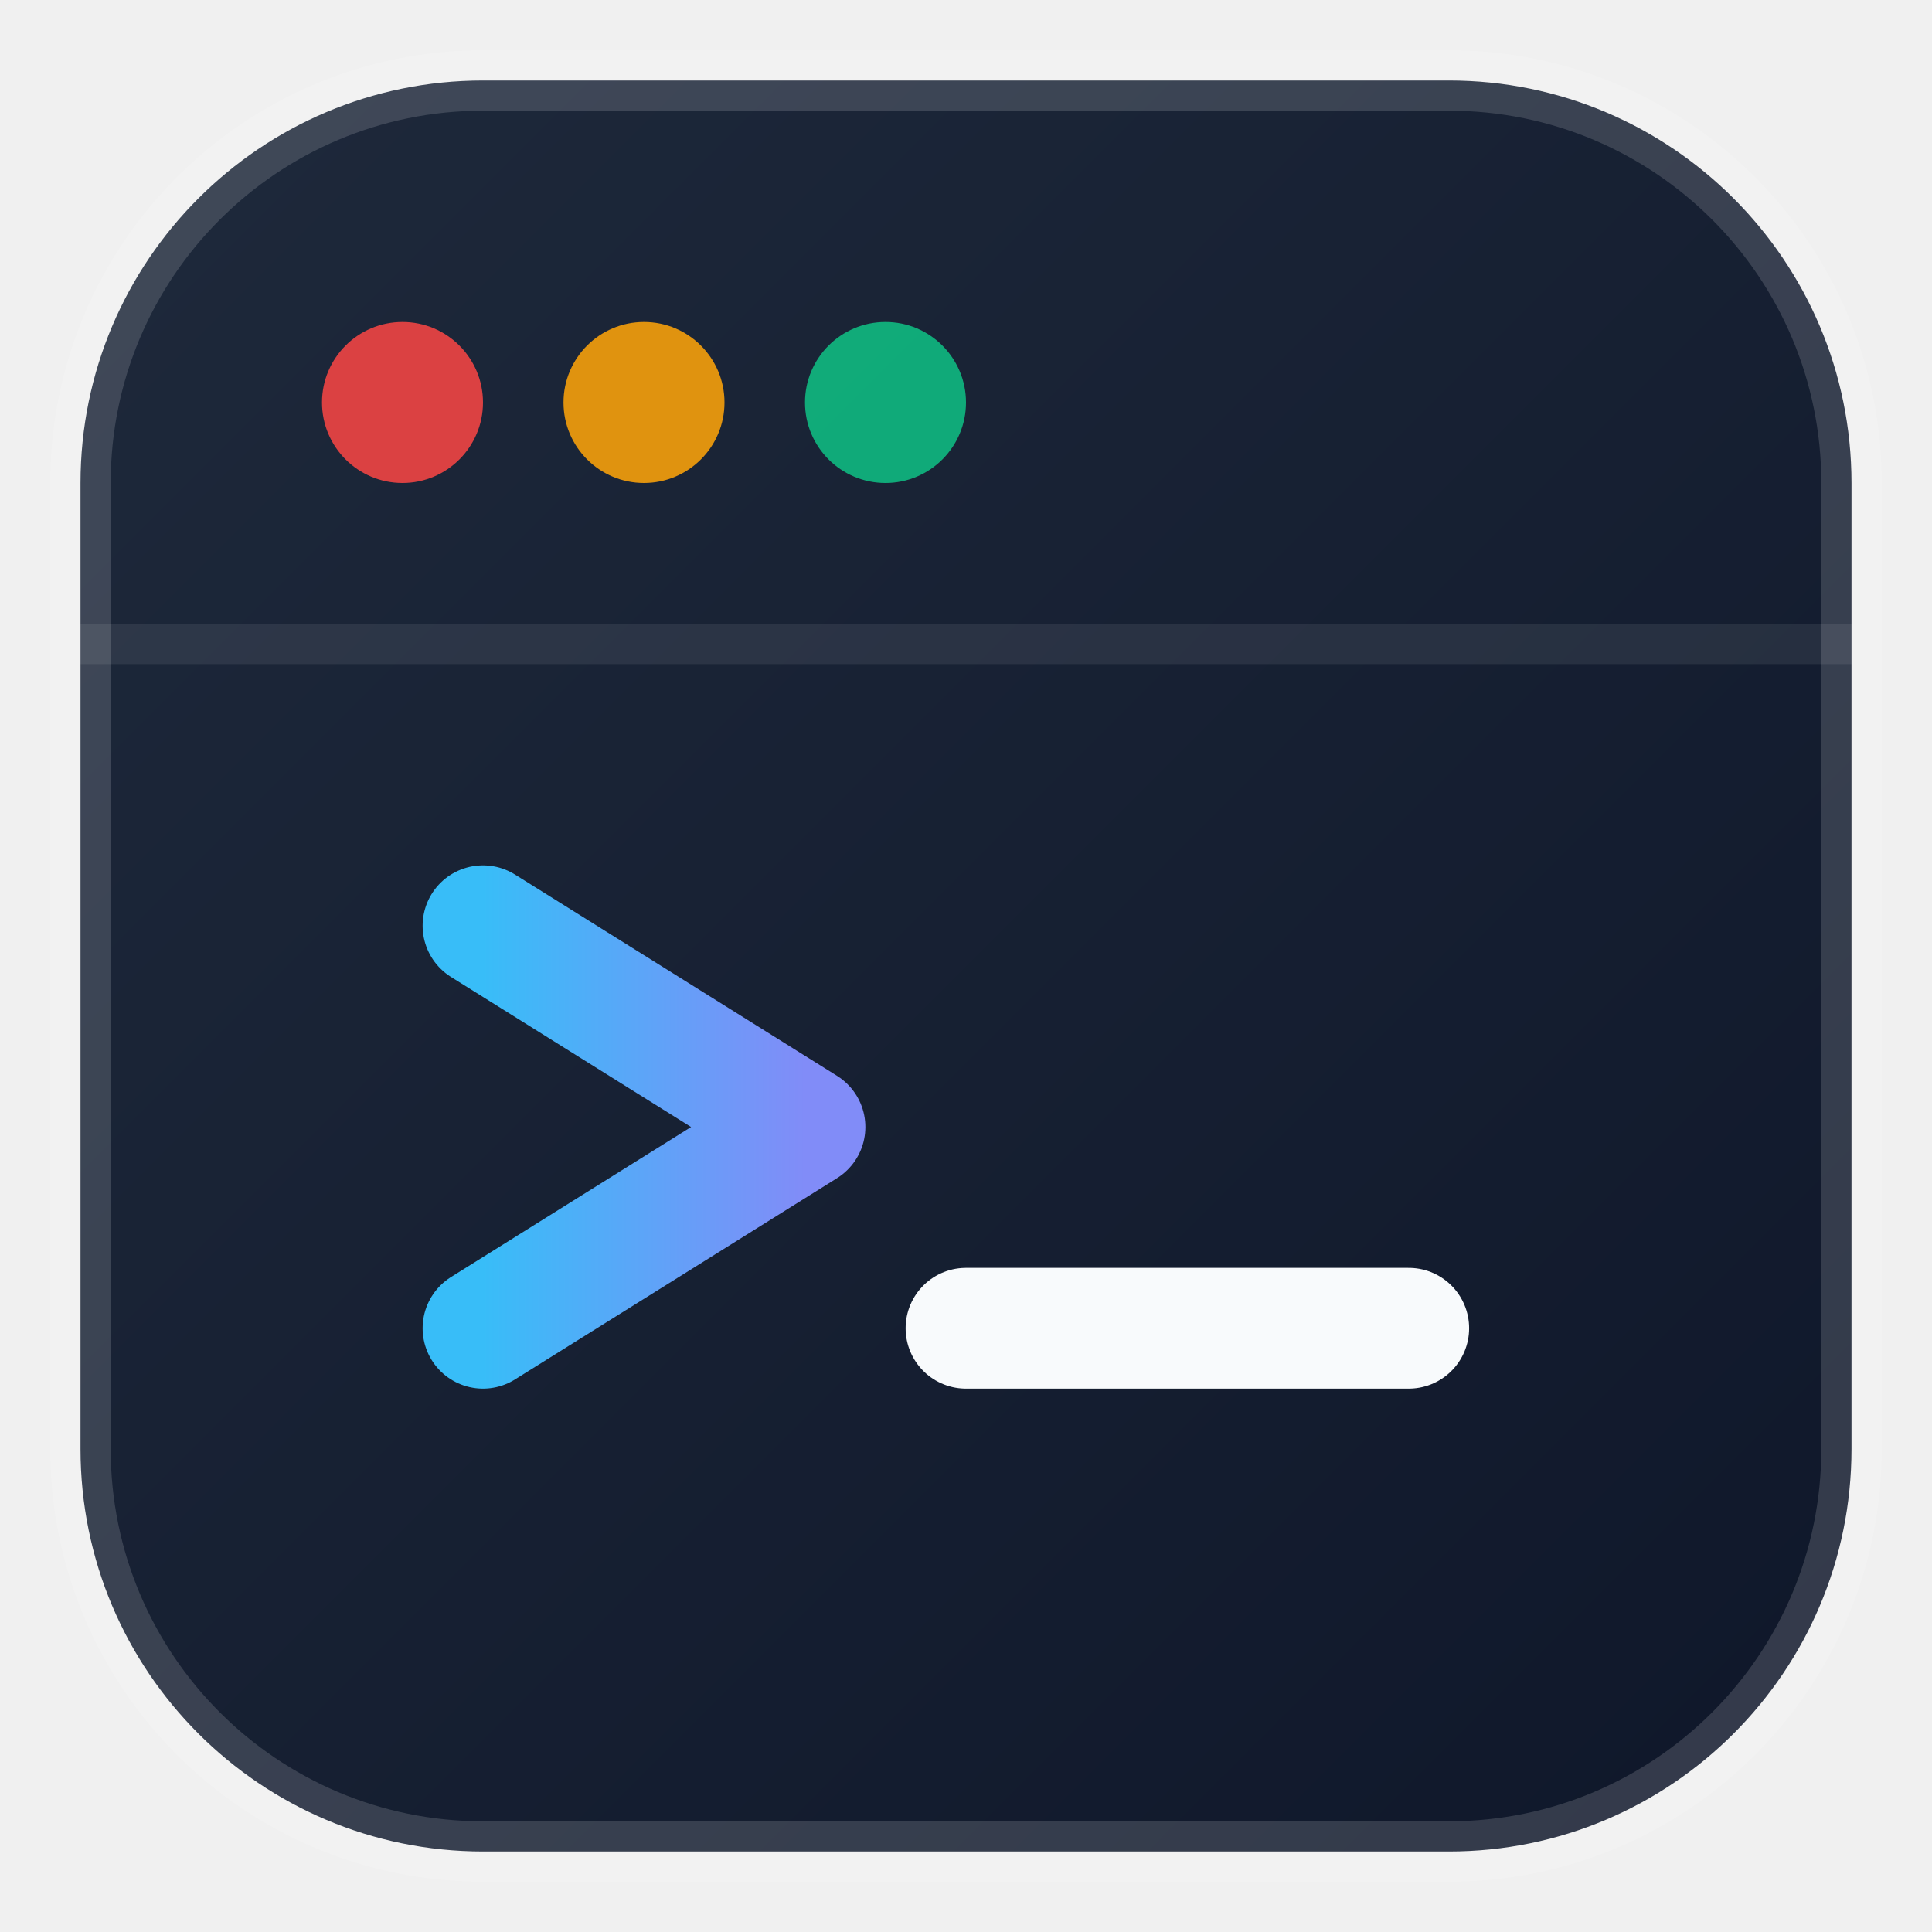
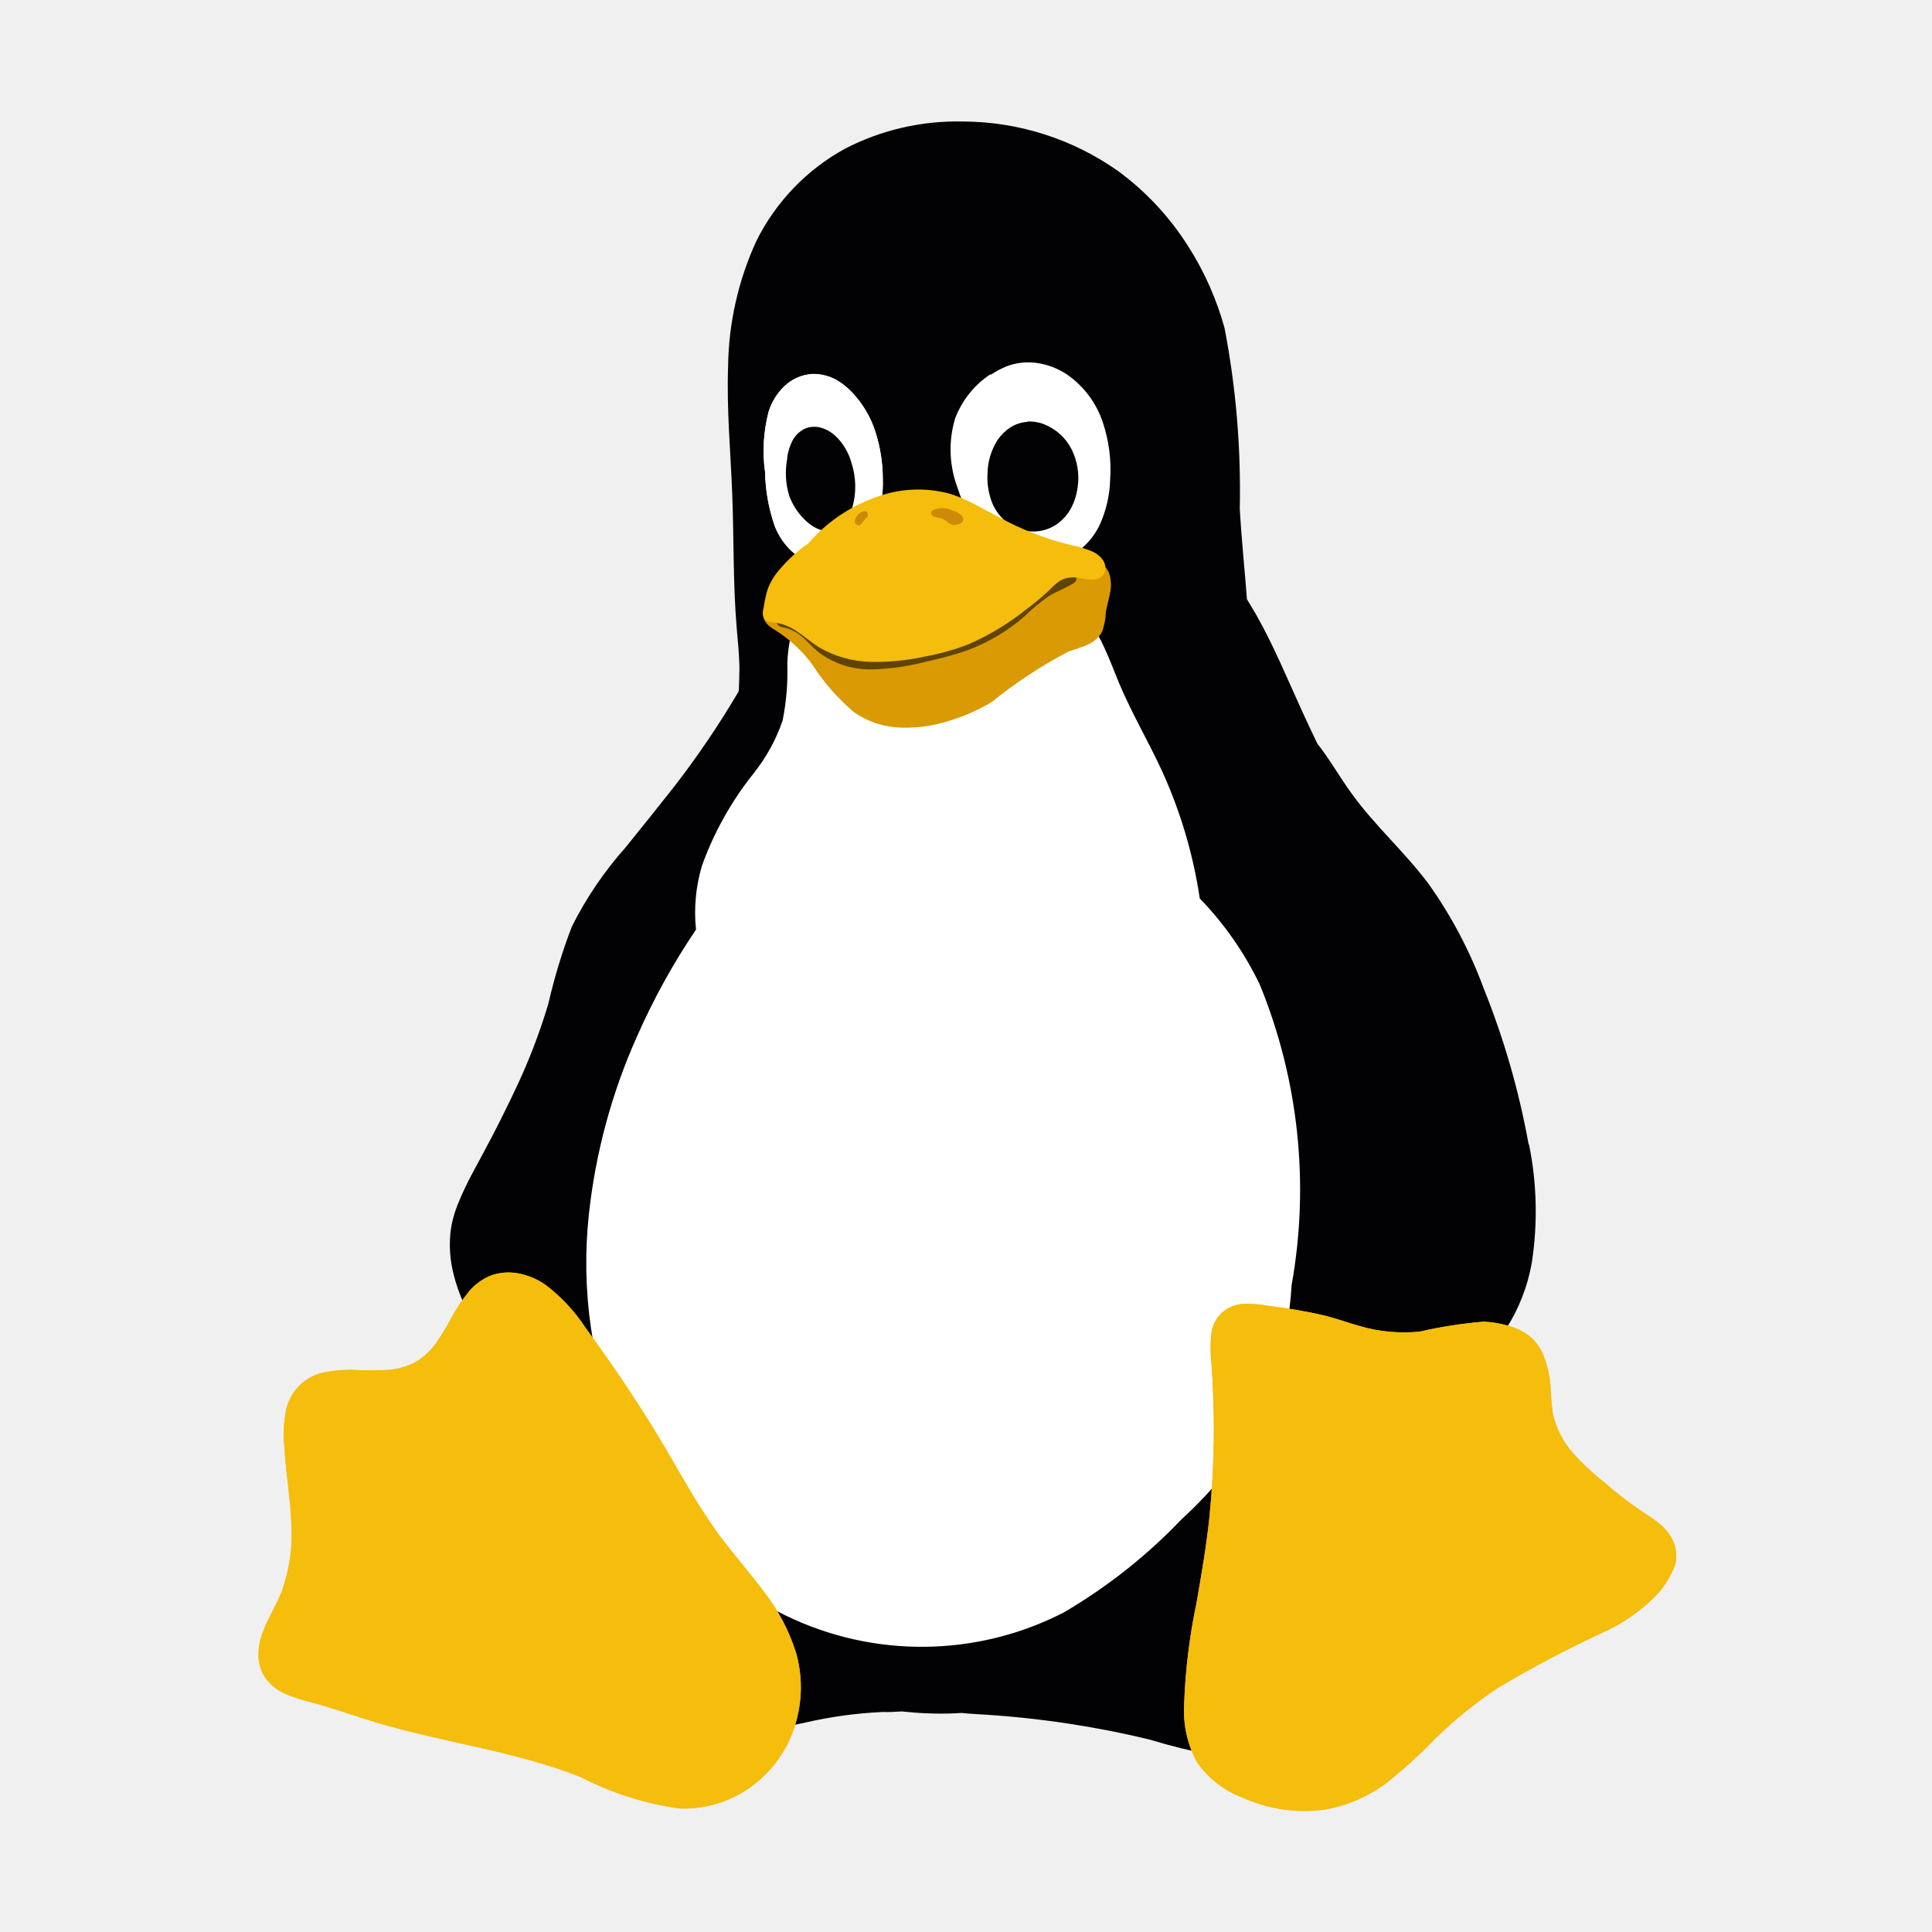
- <svg xmlns="http://www.w3.org/2000/svg" viewBox="0 0 48 48" width="100%" height="100%">
-   <defs>
-     <linearGradient id="ssh-bg" x1="0%" y1="0%" x2="100%" y2="100%">
-       <stop offset="0%" stop-color="#1e293b" />
-       <stop offset="100%" stop-color="#0f172a" />
-     </linearGradient>
-     <linearGradient id="ssh-accent" x1="0%" y1="0%" x2="100%" y2="0%">
-       <stop offset="0%" stop-color="#38bdf8" />
-       <stop offset="100%" stop-color="#818cf8" />
-     </linearGradient>
-   </defs>
-   <rect x="2" y="2" width="44" height="44" rx="10" fill="url(#ssh-bg)" stroke="rgba(255,255,255,0.15)" stroke-width="1.5" />
-   <circle cx="10" cy="10" r="2" fill="#ef4444" opacity="0.9" />
-   <circle cx="16" cy="10" r="2" fill="#f59e0b" opacity="0.9" />
-   <circle cx="22" cy="10" r="2" fill="#10b981" opacity="0.9" />
-   <line x1="2" y1="16" x2="46" y2="16" stroke="rgba(255,255,255,0.08)" stroke-width="1" />
-   <path d="M12 23 L20 28 L12 33" stroke="url(#ssh-accent)" stroke-width="3" stroke-linecap="round" stroke-linejoin="round" fill="none" />
-   <line x1="24" y1="33" x2="35" y2="33" stroke="#f8fafc" stroke-width="3" stroke-linecap="round" />
+ <svg xmlns="http://www.w3.org/2000/svg" t="1786258352053" class="icon" viewBox="0 0 1024 1024" version="1.1" p-id="38218" width="200" height="200">
+   <path d="M525.2 198.3c-8.6 5.6-15.2 13.8-18.9 23.4-3.8 12.4-3.2 25.6 1.5 37.7 3.9 12.7 11.7 23.8 22.2 31.8 5.4 3.8 11.6 6.2 18.2 7 6.6 0.8 13.2-0.3 19.1-3.3 7-3.9 12.6-10 15.9-17.3 3.2-7.4 5-15.3 5.2-23.3 0.7-10.2-0.6-20.4-3.8-30.1-3.5-10.6-10.3-19.7-19.5-25.9-4.7-3-9.9-5-15.4-5.8-5.5-0.8-11.1-0.2-16.3 1.8-2.9 1.2-5.7 2.7-8.3 4.5" fill="#FFFFFF" p-id="38219" />
+   <path d="M810.2 606.5c-5.1-28.3-13.1-56-23.8-82.6-7.3-19.8-17.2-38.6-29.5-55.8-12.4-16.5-28.1-30.4-40.2-47.1-6.4-8.7-11.8-18.4-18.5-26.9-2.7-5.6-5.3-11.2-7.9-16.8-8-17.5-15.3-35.4-24.8-52-1.5-2.6-3.1-5.2-4.6-7.7-1.2-16-2.9-32-3.8-48 0.7-32.1-2-64.3-8.1-95.9-4.2-15.1-10.6-29.6-19-42.8-9.8-15.6-22.4-29.2-37.2-40.1-24.1-17.1-52.9-26.3-82.4-26.4-21.7-0.5-43.2 4.4-62.5 14.4-20.3 11.1-36.7 28.2-47 48.9-9.6 20.9-14.7 43.5-15 66.5-0.8 22.6 1.3 45 2.2 67.6 0.9 23.4 0.4 46.9 2.3 70.3 0.6 7.5 1.5 15 1.5 22.6 0 3.8-0.2 7.6-0.3 11.3l-0.3 0.8c-10.2 17.3-21.5 34-33.8 49.9-8.6 10.9-17.2 21.7-25.9 32.4-11.3 12.7-20.9 26.8-28.5 42-5.1 13.2-9.2 26.8-12.4 40.6l-0.3 1.1c-4.8 15.9-10.8 31.3-18 46.2-0.7 1.4-1.4 2.9-2 4.2-4.3 8.9-8.8 17.8-13.5 26.5l-5.4 10.1c-3.4 6.1-6.4 12.4-9 18.8-1.5 3.9-2.7 7.9-3.4 12-1.3 8.7-0.7 17.5 1.6 25.9 0.5 2.1 1.2 4.2 1.9 6.3 2.2 6.2 4.8 12.3 7.9 18.1 1.4 2.7 2.9 5.3 4.3 8l1.3 1.9c1.4 2.5 2.9 5 4.4 7.4l0.2 0.3c1.7 2.8 3.6 5.5 5.4 8.2l0.3 0.4c1.9 2.6 3.8 5.3 5.8 7.9 7.4 28.9 21 55.8 39.7 79-2.9 5.1-5.5 10.1-8.4 15.1-10.2 14.8-18.6 30.7-25.1 47.4-2.7 8.6-3.4 17.7-1.9 26.6 1.4 9 6 17.1 13 23 4.7 3.6 10.1 6.1 15.8 7.3 5.7 1.2 11.6 1.8 17.5 1.5 22.2-1.7 44.2-6.1 65.4-12.9 12.8-3.4 25.6-6.4 38.6-9 13.5-3.1 27.2-5 41-5.6 3.4 0.1 6.8-0.1 10.1-0.3 9.4 1 18.8 1.4 28.3 1l3.5-0.2c2.4 0.3 4.9 0.4 7.4 0.6 16.6 0.9 33.1 2.6 49.5 5.1 14.4 2.2 28.8 5 43 8.5 21.9 6.6 44.4 11 67.3 12.9 6 0.3 12-0.2 18-1.4 5.9-1.2 11.5-3.8 16.3-7.4 7-5.8 11.6-13.9 13.1-22.9 1.5-8.9 0.8-18-1.9-26.6-6.6-16.7-15.1-32.6-25.5-47.3-3.6-6.1-7-12.4-10.6-18.5 15.5-17.3 29.2-36.3 40.7-56.5 7 0.4 13.9-0.4 20.6-2.6 17.5-5.9 32.7-17.3 43.3-32.5 3.2-4.5 5.7-9.5 7.2-14.8 6.9-10.7 11.6-22.7 13.8-35.3 3.2-20.8 2.7-42.1-1.5-62.7h-0.2z m0 0" fill="#020204" p-id="38220" />
+   <path d="M425.6 323.2c-3.1 4-5.3 8.7-6.4 13.6-1.1 4.9-1.8 10-1.9 15 0.3 10.1-0.5 20.2-2.5 30.1-3.5 10.3-8.8 19.8-15.6 28.3-11.7 14.7-20.9 31.2-27.2 48.8-3.2 10.9-4.3 22.3-3.1 33.7-12.1 17.9-22.6 36.9-31.3 56.7-13.4 29.9-22 61.8-25.5 94.4-4.3 40.1 1.6 80.6 17 117.8 11.3 26.8 28.5 50.8 50.3 70.1 11.2 9.7 23.5 17.9 36.7 24.4 46.7 22.8 101.4 22.3 147.6-1.4 23.1-13.5 44.2-30.2 62.6-49.5 11.9-10.8 22.5-22.9 31.8-36.1 15.5-26.9 24.6-57.1 26.5-88.1 9.6-53.6 3.7-108.8-16.9-159.2-8.1-16.8-18.8-32.2-31.8-45.6a252.5 252.5 0 0 0-20.2-68c-7.2-15.5-15.9-30.3-22.6-46.2-2.7-6.5-5.1-13.1-8.1-19.4-2.9-6.4-6.9-12.3-11.8-17.3-5.3-4.9-11.6-8.6-18.5-10.7-6.9-2.2-14-3.4-21.2-3.6-14.4-0.7-28.9 1.1-43.1 0.6-11.5-0.5-22.8-2.5-34.3-1.8-5.7 0.3-11.4 1.4-16.7 3.5-5.4 2.1-10.1 5.5-13.8 10m4.6-125.1c-5.4 0.4-10.5 2.7-14.4 6.4-3.9 3.7-6.8 8.4-8.4 13.5-2.7 10.4-3.4 21.3-1.9 32 0.2 9.7 1.9 19.4 5.1 28.6 1.8 4.5 4.4 8.7 7.8 12.2 3.4 3.5 7.7 6.1 12.4 7.3 4.5 1.1 9.2 0.9 13.5-0.5 4.3-1.4 8.3-3.8 11.5-7 4.7-4.8 8.1-10.7 9.8-17.1 1.7-6.4 2.5-13.1 2.3-19.8 0-8.3-1.3-16.6-3.8-24.6s-6.8-15.3-12.6-21.4c-2.8-2.9-6-5.4-9.6-7.2-3.7-1.7-7.7-2.6-11.7-2.4m95 0c-8.6 5.6-15.2 13.8-18.9 23.4-3.8 12.4-3.2 25.6 1.5 37.7 3.9 12.7 11.7 23.8 22.2 31.8 5.4 3.8 11.6 6.2 18.2 7 6.6 0.8 13.2-0.3 19.1-3.3 7-3.9 12.6-10 15.9-17.3 3.2-7.4 5-15.3 5.2-23.3 0.7-10.2-0.6-20.4-3.8-30.1-3.5-10.6-10.3-19.7-19.5-25.9-4.7-3-9.9-5-15.4-5.8-5.5-0.8-11.1-0.2-16.3 1.8-2.9 1.2-5.7 2.7-8.3 4.5" fill="#FFFFFF" p-id="38221" />
+   <path d="M544.5 223.6c-3.2 0.2-6.2 1.2-8.9 2.9s-5 4-6.8 6.6c-3.4 5.3-5.3 11.5-5.4 17.9-0.3 4.7 0.4 9.5 1.9 14s4.3 8.5 7.9 11.5c3.8 3.1 8.4 4.9 13.3 5.2 4.9 0.2 9.7-1.1 13.7-3.9 3.2-2.3 5.8-5.2 7.6-8.7 1.8-3.4 2.9-7.2 3.4-11 1-6.8-0.2-13.8-3.2-19.9-3.1-6.2-8.4-10.9-14.8-13.4-2.8-1.1-5.7-1.5-8.7-1.4" fill="#020204" p-id="38222" />
+   <path d="M430.2 198.3c-5.4 0.4-10.5 2.7-14.4 6.4-3.9 3.7-6.8 8.4-8.4 13.5-2.7 10.4-3.4 21.3-1.9 32 0.2 9.7 1.9 19.4 5.1 28.6 1.8 4.6 4.4 8.7 7.8 12.2 3.4 3.5 7.7 6.1 12.4 7.3 4.5 1.1 9.2 0.9 13.5-0.5 4.3-1.4 8.3-3.8 11.5-7 4.7-4.8 8.1-10.7 9.8-17.1 1.7-6.4 2.5-13.1 2.3-19.8 0-8.3-1.3-16.6-3.8-24.6s-6.8-15.3-12.6-21.4c-2.8-2.9-6-5.4-9.6-7.2-3.7-1.7-7.7-2.6-11.7-2.4" fill="#FFFFFF" p-id="38223" />
+   <path d="M417.3 242.8c-1.3 6.7-1 13.7 1.1 20.2 1.6 4.3 4 8.2 7.2 11.5 2 2.2 4.3 4.1 7 5.4 2.7 1.4 5.7 1.8 8.7 1.1 2.7-0.7 5-2.3 6.7-4.5 1.7-2.2 2.9-4.7 3.7-7.3 2.3-7.8 2.1-16.1-0.4-23.9-1.6-5.7-4.7-10.9-9.1-14.8-2.1-1.8-4.7-3.2-7.4-3.9-2.8-0.7-5.7-0.5-8.4 0.7-2.8 1.4-5.1 3.7-6.5 6.5-1.4 2.8-2.3 5.8-2.7 8.9" fill="#020204" p-id="38224" />
+   <path d="M404.6 326.9c0.2 0.9 0.5 1.8 1 2.5 0.9 1.4 2 2.5 3.4 3.4 1.3 0.9 2.6 1.7 3.9 2.5 6.9 4.7 13 10.5 17.9 17.3 6 9.4 13.5 17.8 22 25 6.5 4.5 14.1 7.2 22 7.9 9.2 0.7 18.5-0.4 27.4-3.2 8.2-2.4 16.1-5.8 23.5-10.3 12.7-10.2 26.3-19.2 40.7-26.7 3.4-1.2 6.8-2.1 10-3.6 3.3-1.4 6.1-3.8 7.8-7 1.1-3.2 1.8-6.6 1.9-10 0.5-3.6 1.7-7.1 2.3-10.7 0.8-3.6 0.5-7.3-0.8-10.8-1.4-2.7-3.6-4.9-6.3-6.3-2.7-1.3-5.7-2.1-8.7-2.2-6.1 0.2-12.1 0.8-18 1.8-8 0.7-16-0.3-24 0-9.9 0.3-19.8 2.5-29.8 2.9-11.4 0.6-22.7-1.2-34.1-1.7-4.9-0.3-9.9-0.1-14.8 0.7-4.9 0.7-9.6 2.5-13.7 5.3-3.8 3-7.3 6.2-10.7 9.6-1.8 1.6-3.8 3-5.9 4.1-2.2 1.1-4.5 1.7-7 1.6-1.2-0.2-2.5-0.2-3.7 0-0.7 0.3-1.4 0.7-1.9 1.2l-1.5 1.8c-1 1.5-1.9 3.1-2.6 4.7" fill="#D99A03" p-id="38225" />
+   <path d="M429.7 301.7c-4 2.4-7.9 5-11.8 7.7-2.1 1.3-3.8 3-5.1 5.1-0.7 1.6-1 3.3-0.9 5 0.1 1.7 0.1 3.4 0 5.1-0.1 1.1-0.5 2.3-0.5 3.5 0 0.6 0 1.2 0.2 1.7 0.2 0.6 0.4 1.1 0.8 1.5 0.5 0.5 1.2 0.9 2 1.1 0.7 0.2 1.5 0.3 2.3 0.5 3.5 1 6.7 2.9 9.3 5.4 2.7 2.4 5.1 5.2 8 7.5 8 6 17.7 9.1 27.6 9 9.9-0.2 19.7-1.6 29.2-4.1 7.5-1.6 14.9-3.6 22.1-6.1 11.2-4.2 21.5-10.3 30.4-18.2 3.9-3.8 8-7.2 12.4-10.3 4-2.5 8.7-4.2 12.7-6.6 0.4-0.2 0.7-0.5 1.1-0.7 0.3-0.3 0.6-0.6 0.8-1 0.3-0.7 0.3-1.5 0-2.2-0.2-0.7-0.5-1.3-0.9-1.8-0.5-0.6-1.1-1.2-1.7-1.7-4.6-3.4-10.1-5.3-15.8-5.5-5.8-0.4-11.3 0-16.9-1.1-5.2-1.1-10.3-2.6-15.3-4.4-5.3-1.7-10.7-3-16.3-3.9-13-2.1-26.2-1.8-39.1 1-12.1 2.7-23.8 7.3-34.6 13.5" fill="#604405" p-id="38226" />
+   <path d="M428.4 288.1c-5.8 3.9-11 8.7-15.5 14.1-2.6 3-4.7 6.5-6.1 10.3-0.9 3-1.5 6.1-2 9.2-0.3 1.1-0.5 2.3-0.5 3.5 0 0.6 0.1 1.2 0.3 1.7 0.2 0.6 0.5 1.1 0.9 1.5 0.7 0.7 1.6 1.1 2.6 1.3 0.9 0.2 1.9 0.2 2.9 0.3 4.4 0.7 8.5 2.5 12.1 5.1 3.6 2.5 7 5.4 10.7 7.8 8.4 5 18 7.7 27.8 7.9 9.8 0.2 19.5-0.8 29-2.9 7.6-1.4 15.1-3.5 22.4-6.3 10.9-4.7 21.1-10.8 30.4-18.2 4.3-3.2 8.5-6.6 12.4-10.3 1.3-1.3 2.6-2.6 4-3.8 1.4-1.2 3-2.1 4.7-2.7 2.7-0.7 5.5-0.8 8.3-0.1 2 0.5 4.1 0.7 6.2 0.7 1.1 0 2.1-0.2 3.1-0.5 1-0.4 1.9-1 2.5-1.8 0.9-1.1 1.3-2.4 1.3-3.8s-0.4-2.7-1.1-3.9c-1.5-2.3-3.8-4.1-6.3-5.1-3.5-1.4-7.1-2.5-10.8-3.2-11.3-2.7-22.3-6.7-32.7-11.9-5.2-2.6-10.1-5.4-15.3-8.1-5.2-2.9-10.6-5.4-16.2-7.2-12.9-3.5-26.6-2.9-39.1 1.8-14 4.9-26.5 13.4-36.1 24.7" fill="#F5BD0C" p-id="38227" />
+   <path d="M493.5 272.2c0.7 2.3 4.3 1.9 6.4 2.9 2.1 1 3.3 2.9 5.3 3.1 2.1 0.2 5-0.7 5.3-2.6 0.4-2.6-3.4-4.2-5.8-5.1-3.2-1.5-6.8-1.6-10-0.2-0.7 0.3-1.4 1.2-1.2 1.9z m-34.4-1.2c-2.7-0.9-7.1 3.8-5.8 6.3 0.4 0.7 1.6 1.5 2.4 1.1 0.8-0.4 2.3-3.1 3.6-4 1-0.8 0.8-3.1-0.2-3.4z m0 0" fill="#CD8907" p-id="38228" />
+   <path d="M887.7 829.8c-2 5.2-4.9 10-8.5 14.3-8.4 9-18.6 16.2-29.8 21.2-19 8.8-37.5 18.6-55.5 29.3-11.7 7.8-22.6 16.6-32.7 26.4-8.3 8.7-17.2 16.7-26.6 24.2-9.8 7.2-21.1 12.1-33.1 14-14.7 1.9-29.6-0.4-43.1-6.5-9.7-3.7-18.1-10.2-24-18.8-5-9.2-7.3-19.5-6.8-29.9 0.6-18.3 2.8-36.5 6.6-54.5 2.6-15 5.2-30 6.8-45.1 2.8-27.6 3.1-55.3 1-82.9-0.5-4.6-0.5-9.3 0-13.9 0.6-9.4 8.5-16.6 18-16.5 4.3-0.1 8.6 0.3 12.8 1.1 10 1.2 20 2.9 29.8 5.2 6.1 1.6 12.2 3.8 18.3 5.5 10.2 3 21 3.9 31.6 2.9 11.1-2.6 22.4-4.3 33.8-5.3 4.7 0.2 9.4 1 13.8 2.4 4.6 1.3 8.9 3.6 12.4 6.9 2.5 2.7 4.5 5.8 5.8 9.2 1.9 5.1 3.1 10.4 3.5 15.8 0.2 4.8 0.6 9.6 1.2 14.4 1.7 7.7 5.4 14.9 10.6 20.9 5.3 5.8 11 11.2 17.2 16 5.9 5.2 12.1 10 18.6 14.4 3.1 2.1 6.2 4 9.1 6.3 3 2.2 5.5 5 7.4 8.2 2.4 4.4 3.2 9.5 2 14.4" fill="#F5BD0C" p-id="38229" />
+   <path d="M887.7 829.8c-2 5.2-4.9 10-8.5 14.3-8.4 9-18.6 16.2-29.8 21.2-19 8.8-37.5 18.6-55.5 29.3-11.7 7.8-22.6 16.6-32.7 26.4-8.3 8.7-17.2 16.7-26.6 24.2-9.8 7.2-21.1 12.1-33.1 14-14.7 1.9-29.6-0.4-43.1-6.5-9.7-3.7-18.1-10.2-24-18.8-5-9.2-7.3-19.5-6.8-29.9 0.6-18.3 2.8-36.5 6.6-54.5 2.6-15 5.2-30 6.8-45.1 2.8-27.6 3.1-55.3 1-82.9-0.5-4.6-0.5-9.3 0-13.9 0.6-9.4 8.5-16.6 18-16.5 4.3-0.1 8.6 0.3 12.8 1.1 10 1.2 20 2.9 29.8 5.2 6.1 1.6 12.2 3.8 18.3 5.5 10.2 3 21 3.9 31.6 2.9 11.1-2.6 22.4-4.3 33.8-5.3 4.7 0.2 9.4 1 13.8 2.4 4.6 1.3 8.9 3.6 12.4 6.9 2.5 2.7 4.5 5.8 5.8 9.2 1.9 5.1 3.1 10.4 3.5 15.8 0.2 4.8 0.6 9.6 1.2 14.4 1.7 7.7 5.4 14.9 10.6 20.9 5.3 5.8 11 11.2 17.2 16 5.9 5.2 12.1 10 18.6 14.4 3.1 2.1 6.2 4 9.1 6.3 3 2.2 5.5 5 7.4 8.2 2.4 4.4 3.2 9.5 2 14.4M259.4 676.3c4.9-1.9 10.2-2.4 15.4-1.4 5.2 1 10.1 3.1 14.4 6.1 8.3 6.3 15.5 14.1 21.2 22.8 14.1 19.4 27.6 39.2 39.9 59.8 10 16.7 19.1 33.9 30.6 49.6 7.5 10.2 16 19.7 23.6 29.9 7.9 10 13.9 21.4 17.6 33.5 4.4 16.1 2.6 33.2-4.9 48.1-5.4 10.4-13.5 19.1-23.4 25.1-10 6-21.5 9-33.2 8.7-18.4-2.5-36.2-8.1-52.6-16.6-34.9-13.9-72.8-18.3-108.8-29.1-11.1-3.3-21.9-7.3-33.1-10.3-5-1.2-9.9-2.7-14.7-4.7-4.7-2-8.8-5.4-11.5-9.7-2-3.5-3-7.5-2.9-11.5 0.1-4 0.9-7.9 2.3-11.5 2.7-7.5 7.1-14.2 10-21.6 4.4-12.2 6.1-25.3 5-38.2-0.6-12.9-2.9-25.8-3.6-38.7-0.6-5.8-0.4-11.6 0.6-17.3 1.5-11.4 10.4-20.5 21.9-22.2 5.3-0.9 10.6-1.3 15.9-1 5.3 0.3 10.7 0.3 16 0 5.3-0.3 10.6-1.8 15.3-4.3 4.3-2.6 8.1-6.2 11-10.4 2.9-4.2 5.5-8.5 7.9-13 2.4-4.5 5.1-8.7 8.3-12.7 3-4.1 7.1-7.2 11.8-9.4" fill="#F5BD0C" p-id="38230" />
+   <path d="M259.4 676.4c4.9-1.9 10.2-2.4 15.4-1.4 5.2 1 10.1 3.1 14.4 6.1 8.3 6.3 15.5 14.1 21.2 22.8 14.1 19.4 27.6 39.2 39.9 59.8 10 16.7 19.1 33.9 30.6 49.6 7.5 10.2 16 19.7 23.6 29.9 7.9 10 13.9 21.4 17.6 33.5 4.4 16.1 2.6 33.2-4.9 48.1-5.4 10.4-13.5 19.1-23.4 25.1-10 6-21.5 9-33.2 8.7-18.4-2.5-36.2-8.1-52.6-16.6-34.9-13.9-72.8-18.3-108.8-29.1-11.1-3.3-21.9-7.3-33.1-10.3-5-1.2-9.9-2.7-14.7-4.7-4.7-2-8.8-5.4-11.5-9.7-2-3.5-3-7.5-2.9-11.5 0.1-4 0.9-7.9 2.3-11.5 2.7-7.5 7.1-14.2 10-21.6 4.4-12.2 6.1-25.3 5-38.2-0.6-12.9-2.9-25.7-3.6-38.7-0.6-5.8-0.4-11.6 0.6-17.3 1.5-11.4 10.4-20.5 21.9-22.2 5.3-0.9 10.6-1.3 15.9-1 5.3 0.3 10.7 0.3 16 0 5.3-0.3 10.6-1.8 15.3-4.3 4.3-2.6 8.1-6.2 11-10.4 2.9-4.2 5.5-8.5 7.9-13 2.4-4.5 5.1-8.7 8.3-12.7 3-4.1 7.1-7.3 11.8-9.4" fill="#F5BD0C" p-id="38231" />
+   <path d="M267.1 684.8c4.4-1.7 9.3-2 13.9-0.9s8.9 3.2 12.6 6.2c7.1 6.2 13.1 13.6 17.6 21.9 12 19.4 23.7 39 34.6 59 7.9 15.3 16.8 30.1 26.6 44.2 6.8 9.2 14.6 17.6 21.6 26.6 7.3 8.9 12.8 19 16.2 29.9 4 14.3 2.3 29.6-4.5 42.9-5 9.4-12.5 17.3-21.7 22.6-9.2 5.4-19.8 8-30.4 7.5-16.7-2.6-32.9-7.6-48.2-14.9-30.4-11.1-63.5-12.5-94.7-21.2-11.2-3-22.1-7.1-33.4-9.9-5-1.1-10-2.5-14.8-4.3-4.8-1.8-9-5.2-11.8-9.5-1.8-3.4-2.7-7.2-2.5-11 0.2-3.8 1-7.6 2.4-11.2 2.7-7.1 7-13.6 9.7-20.7 3.8-11 5.1-22.6 3.9-34.2-0.8-11.5-2.9-22.9-3.5-34.5-0.4-5.1-0.2-10.3 0.7-15.4 0.9-5.1 3.3-9.8 6.9-13.6 4.2-3.8 9.4-6.3 15-7 5.6-0.7 11.2-0.7 16.7 0 5.6 0.7 11.2 0.9 16.8 0.8 11 0 21-6.4 25.7-16.4 2.3-4.5 4.3-9.2 5.9-13.9 1.7-4.8 4-9.3 6.7-13.6 2.8-4.3 6.8-7.7 11.5-9.7" fill="#F5BD0C" p-id="38232" />
</svg>
